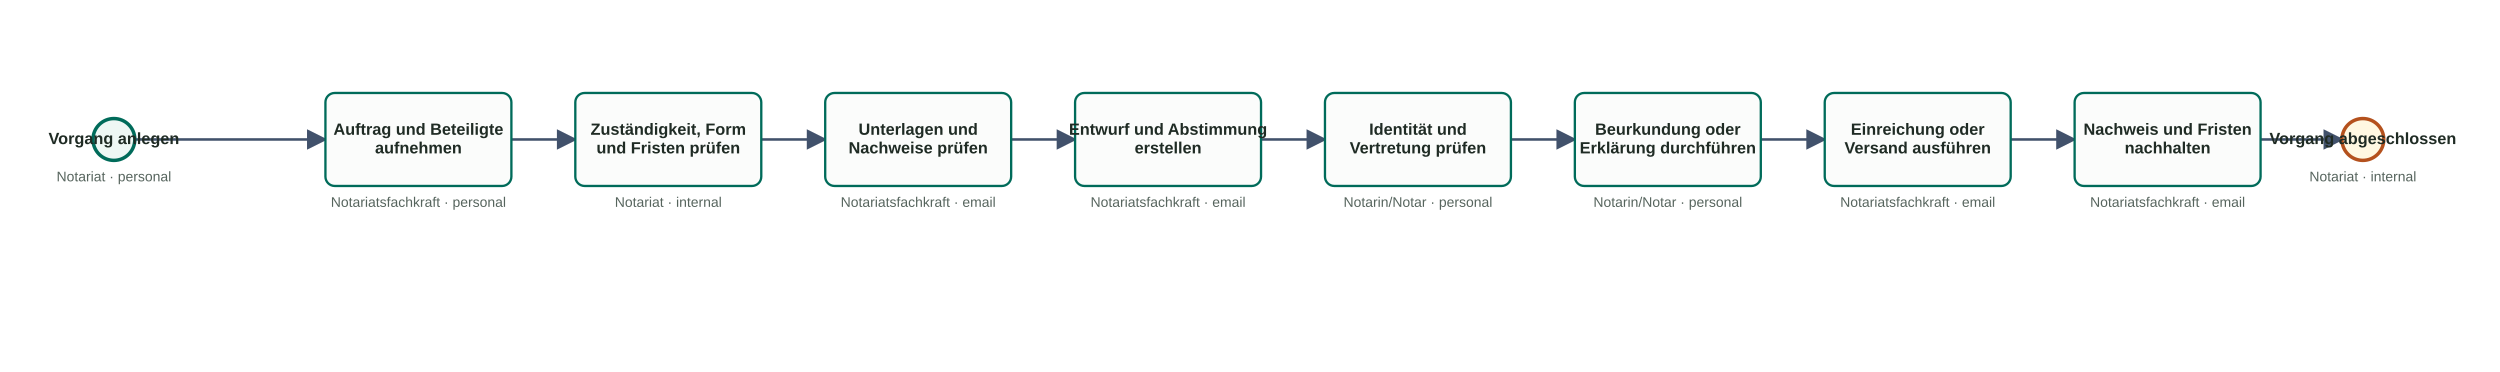
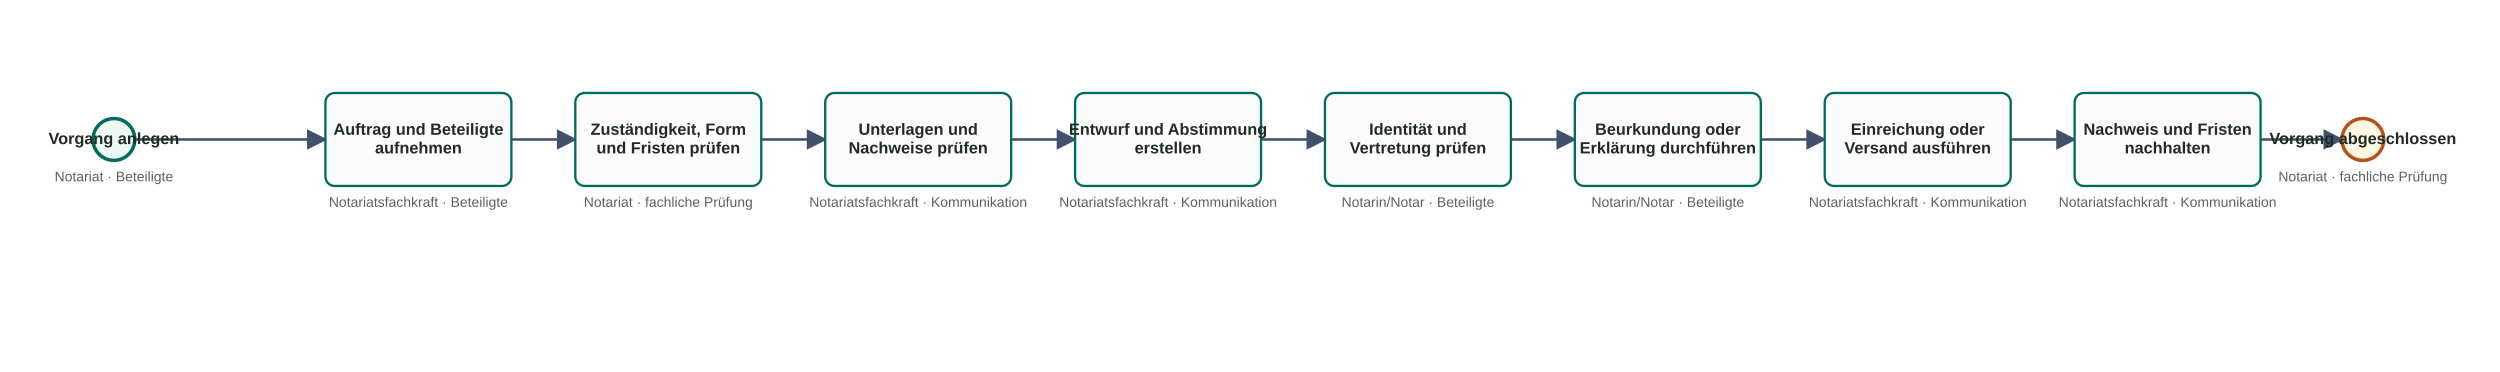
<svg xmlns="http://www.w3.org/2000/svg" class="bpmn-svg" width="2151" height="320" viewBox="50 58 2151 320" role="img" aria-label="Ehevertrag / Scheidungsfolgenvereinbarung">
  <style>
  svg { background: #ffffff; font-family: Arial, Helvetica, sans-serif; }
  .flow { fill: none; stroke: #41516b; stroke-width: 2.2; }
  .flow-label { font-size: 13px; fill: #41516b; text-anchor: middle; font-weight: 700; }
  .node.task rect { fill: #fbfcfb; stroke: #006b5a; stroke-width: 2; }
  .node.event circle { fill: #eef7f4; stroke: #006b5a; stroke-width: 3; }
  .node.event.end circle { fill: #fff8e2; stroke: #b4511d; }
  .node.gateway polygon { fill: #fff8e2; stroke: #b4511d; stroke-width: 2; }
  .node-label { text-anchor: middle; dominant-baseline: middle; font-size: 14px; font-weight: 700; fill: #1f2b24; }
  .node-badge { text-anchor: middle; font-size: 12px; fill: #56645d; }
</style>
  <defs>
    <marker id="arrow" viewBox="0 0 10 10" refX="9" refY="5" markerWidth="8" markerHeight="8" orient="auto-start-reverse">
      <path d="M 0 0 L 10 5 L 0 10 z" fill="#41516b" />
    </marker>
  </defs>
  <polyline class="flow" points="166,178 330,178" marker-end="url(#arrow)" />
  <polyline class="flow" points="490,178 545,178" marker-end="url(#arrow)" />
  <polyline class="flow" points="705,178 760,178" marker-end="url(#arrow)" />
  <polyline class="flow" points="920,178 975,178" marker-end="url(#arrow)" />
  <polyline class="flow" points="1135,178 1190,178" marker-end="url(#arrow)" />
  <polyline class="flow" points="1350,178 1405,178" marker-end="url(#arrow)" />
  <polyline class="flow" points="1565,178 1620,178" marker-end="url(#arrow)" />
  <polyline class="flow" points="1780,178 1835,178" marker-end="url(#arrow)" />
  <polyline class="flow" points="1995,178 2065,178" marker-end="url(#arrow)" />
  <g class="node event start">
    <circle cx="148" cy="178" r="18" />
    <text class="node-label" x="148" y="178">Vorgang anlegen</text>
-     <text class="node-badge" x="148" y="214">Notariat · personal</text>
+     <text class="node-badge" x="148" y="214">Notariat · Beteiligte</text>
  </g>
  <g class="node task userTask">
    <rect x="330" y="138" width="160" height="80" rx="8" />
    <text class="node-label" x="410" y="170">Auftrag und Beteiligte</text>
    <text class="node-label" x="410" y="186">aufnehmen</text>
-     <text class="node-badge" x="410" y="236">Notariatsfachkraft · personal</text>
+     <text class="node-badge" x="410" y="236">Notariatsfachkraft · Beteiligte</text>
  </g>
  <g class="node task businessRuleTask">
    <rect x="545" y="138" width="160" height="80" rx="8" />
    <text class="node-label" x="625" y="170">Zuständigkeit, Form</text>
    <text class="node-label" x="625" y="186">und Fristen prüfen</text>
-     <text class="node-badge" x="625" y="236">Notariat · internal</text>
+     <text class="node-badge" x="625" y="236">Notariat · fachliche Prüfung</text>
  </g>
  <g class="node task userTask">
    <rect x="760" y="138" width="160" height="80" rx="8" />
    <text class="node-label" x="840" y="170">Unterlagen und</text>
    <text class="node-label" x="840" y="186">Nachweise prüfen</text>
-     <text class="node-badge" x="840" y="236">Notariatsfachkraft · email</text>
+     <text class="node-badge" x="840" y="236">Notariatsfachkraft · Kommunikation</text>
  </g>
  <g class="node task userTask">
    <rect x="975" y="138" width="160" height="80" rx="8" />
    <text class="node-label" x="1055" y="170">Entwurf und Abstimmung</text>
    <text class="node-label" x="1055" y="186">erstellen</text>
-     <text class="node-badge" x="1055" y="236">Notariatsfachkraft · email</text>
+     <text class="node-badge" x="1055" y="236">Notariatsfachkraft · Kommunikation</text>
  </g>
  <g class="node task manualTask">
    <rect x="1190" y="138" width="160" height="80" rx="8" />
    <text class="node-label" x="1270" y="170">Identität und</text>
    <text class="node-label" x="1270" y="186">Vertretung prüfen</text>
-     <text class="node-badge" x="1270" y="236">Notarin/Notar · personal</text>
+     <text class="node-badge" x="1270" y="236">Notarin/Notar · Beteiligte</text>
  </g>
  <g class="node task manualTask">
    <rect x="1405" y="138" width="160" height="80" rx="8" />
    <text class="node-label" x="1485" y="170">Beurkundung oder</text>
    <text class="node-label" x="1485" y="186">Erklärung durchführen</text>
-     <text class="node-badge" x="1485" y="236">Notarin/Notar · personal</text>
+     <text class="node-badge" x="1485" y="236">Notarin/Notar · Beteiligte</text>
  </g>
  <g class="node task sendTask">
    <rect x="1620" y="138" width="160" height="80" rx="8" />
    <text class="node-label" x="1700" y="170">Einreichung oder</text>
    <text class="node-label" x="1700" y="186">Versand ausführen</text>
-     <text class="node-badge" x="1700" y="236">Notariatsfachkraft · email</text>
+     <text class="node-badge" x="1700" y="236">Notariatsfachkraft · Kommunikation</text>
  </g>
  <g class="node task userTask">
    <rect x="1835" y="138" width="160" height="80" rx="8" />
    <text class="node-label" x="1915" y="170">Nachweis und Fristen</text>
    <text class="node-label" x="1915" y="186">nachhalten</text>
-     <text class="node-badge" x="1915" y="236">Notariatsfachkraft · email</text>
+     <text class="node-badge" x="1915" y="236">Notariatsfachkraft · Kommunikation</text>
  </g>
  <g class="node event end">
    <circle cx="2083" cy="178" r="18" />
    <text class="node-label" x="2083" y="178">Vorgang abgeschlossen</text>
-     <text class="node-badge" x="2083" y="214">Notariat · internal</text>
+     <text class="node-badge" x="2083" y="214">Notariat · fachliche Prüfung</text>
  </g>
</svg>
